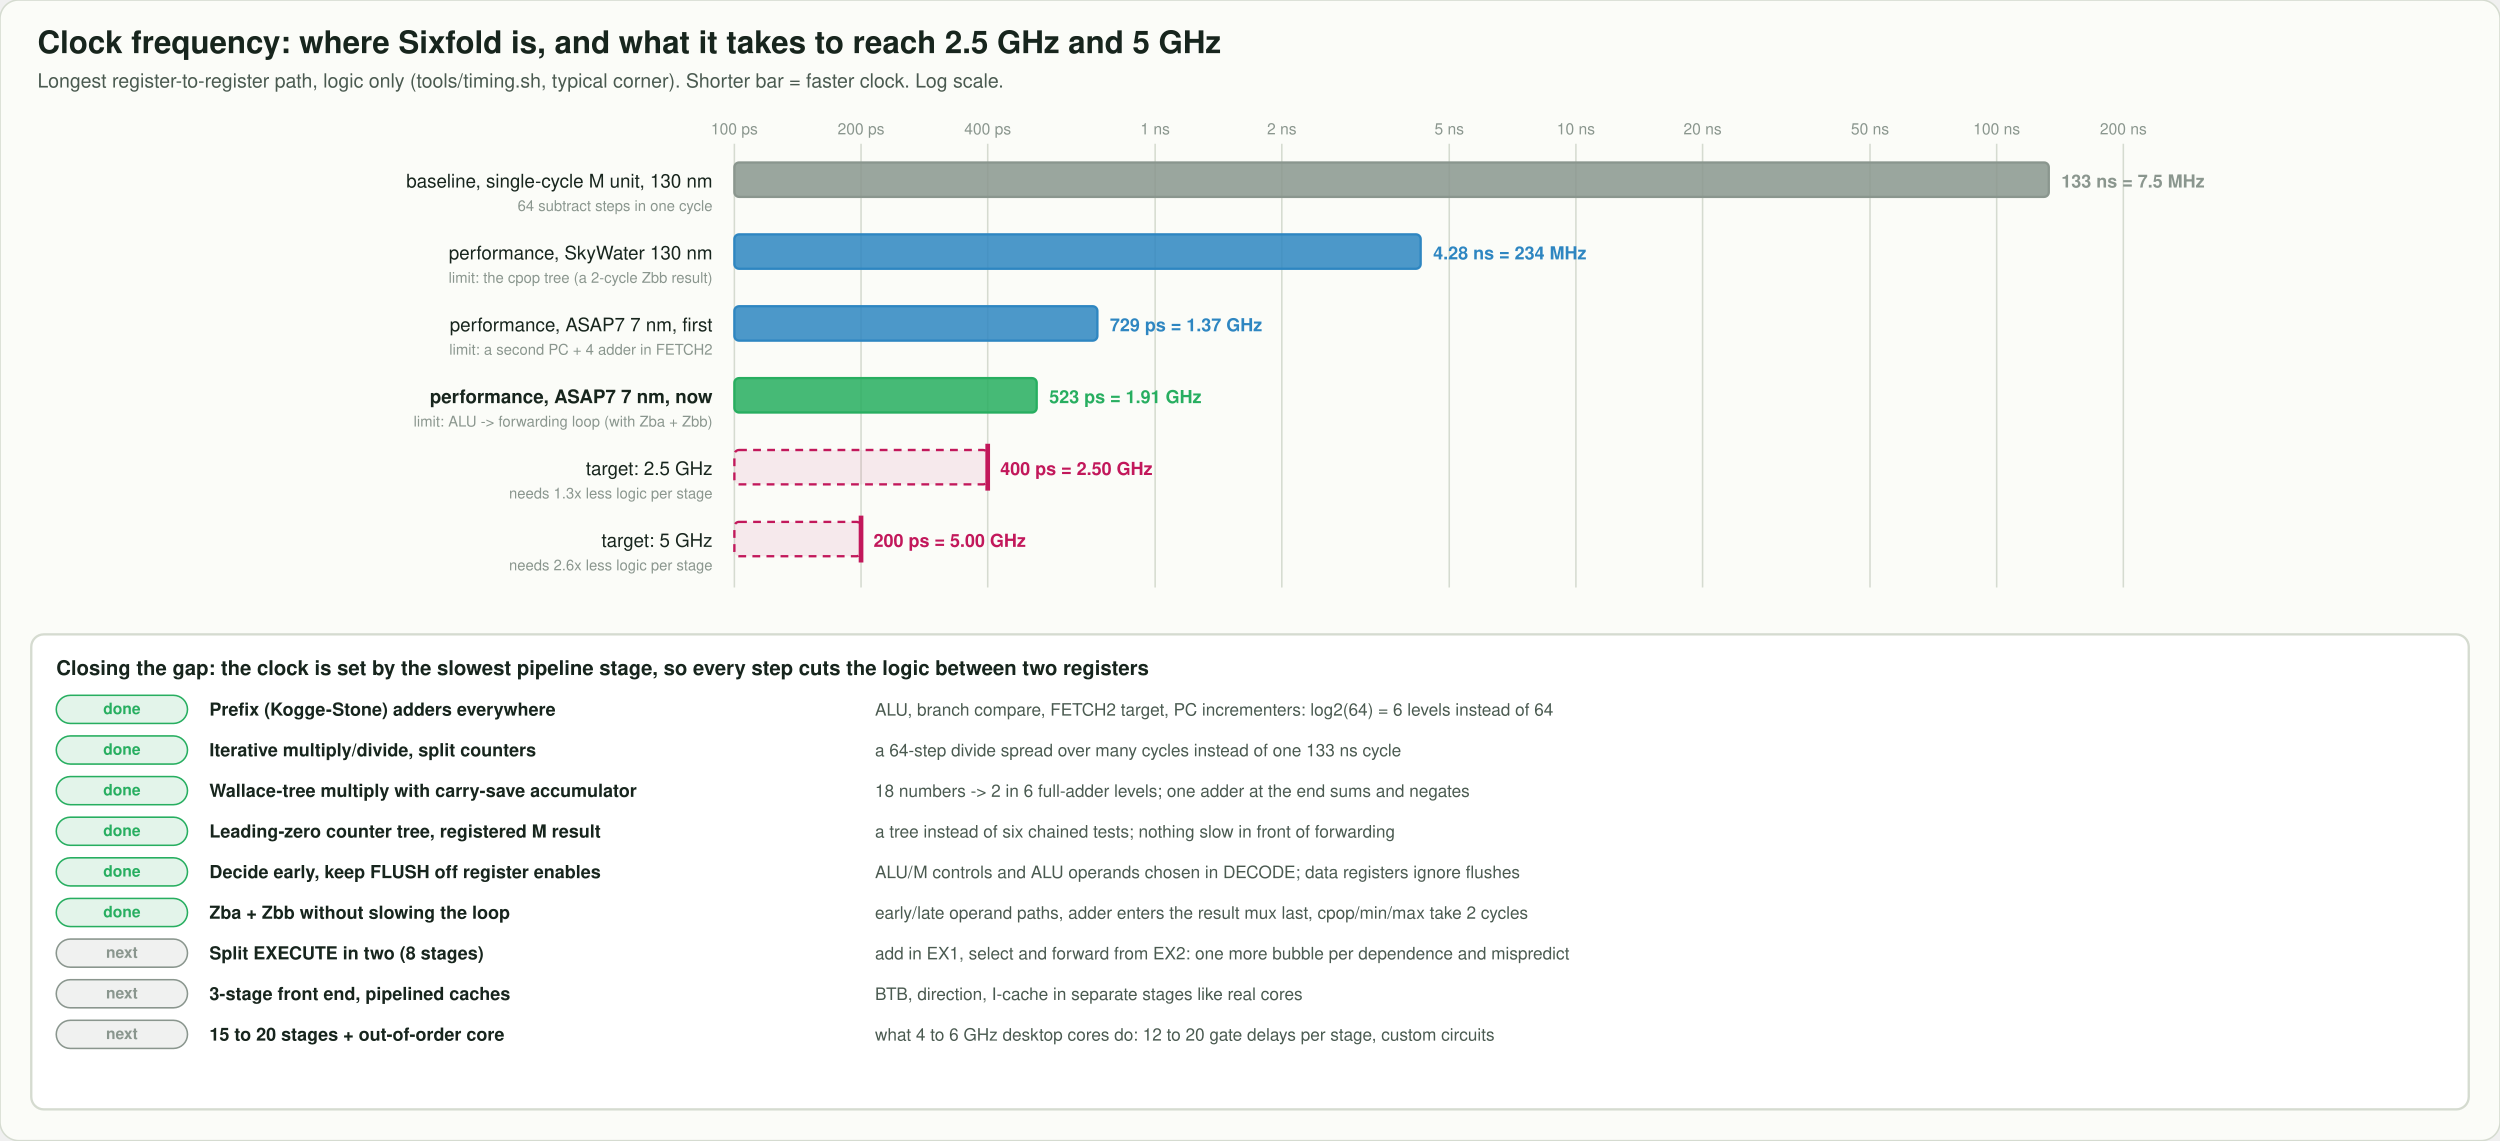
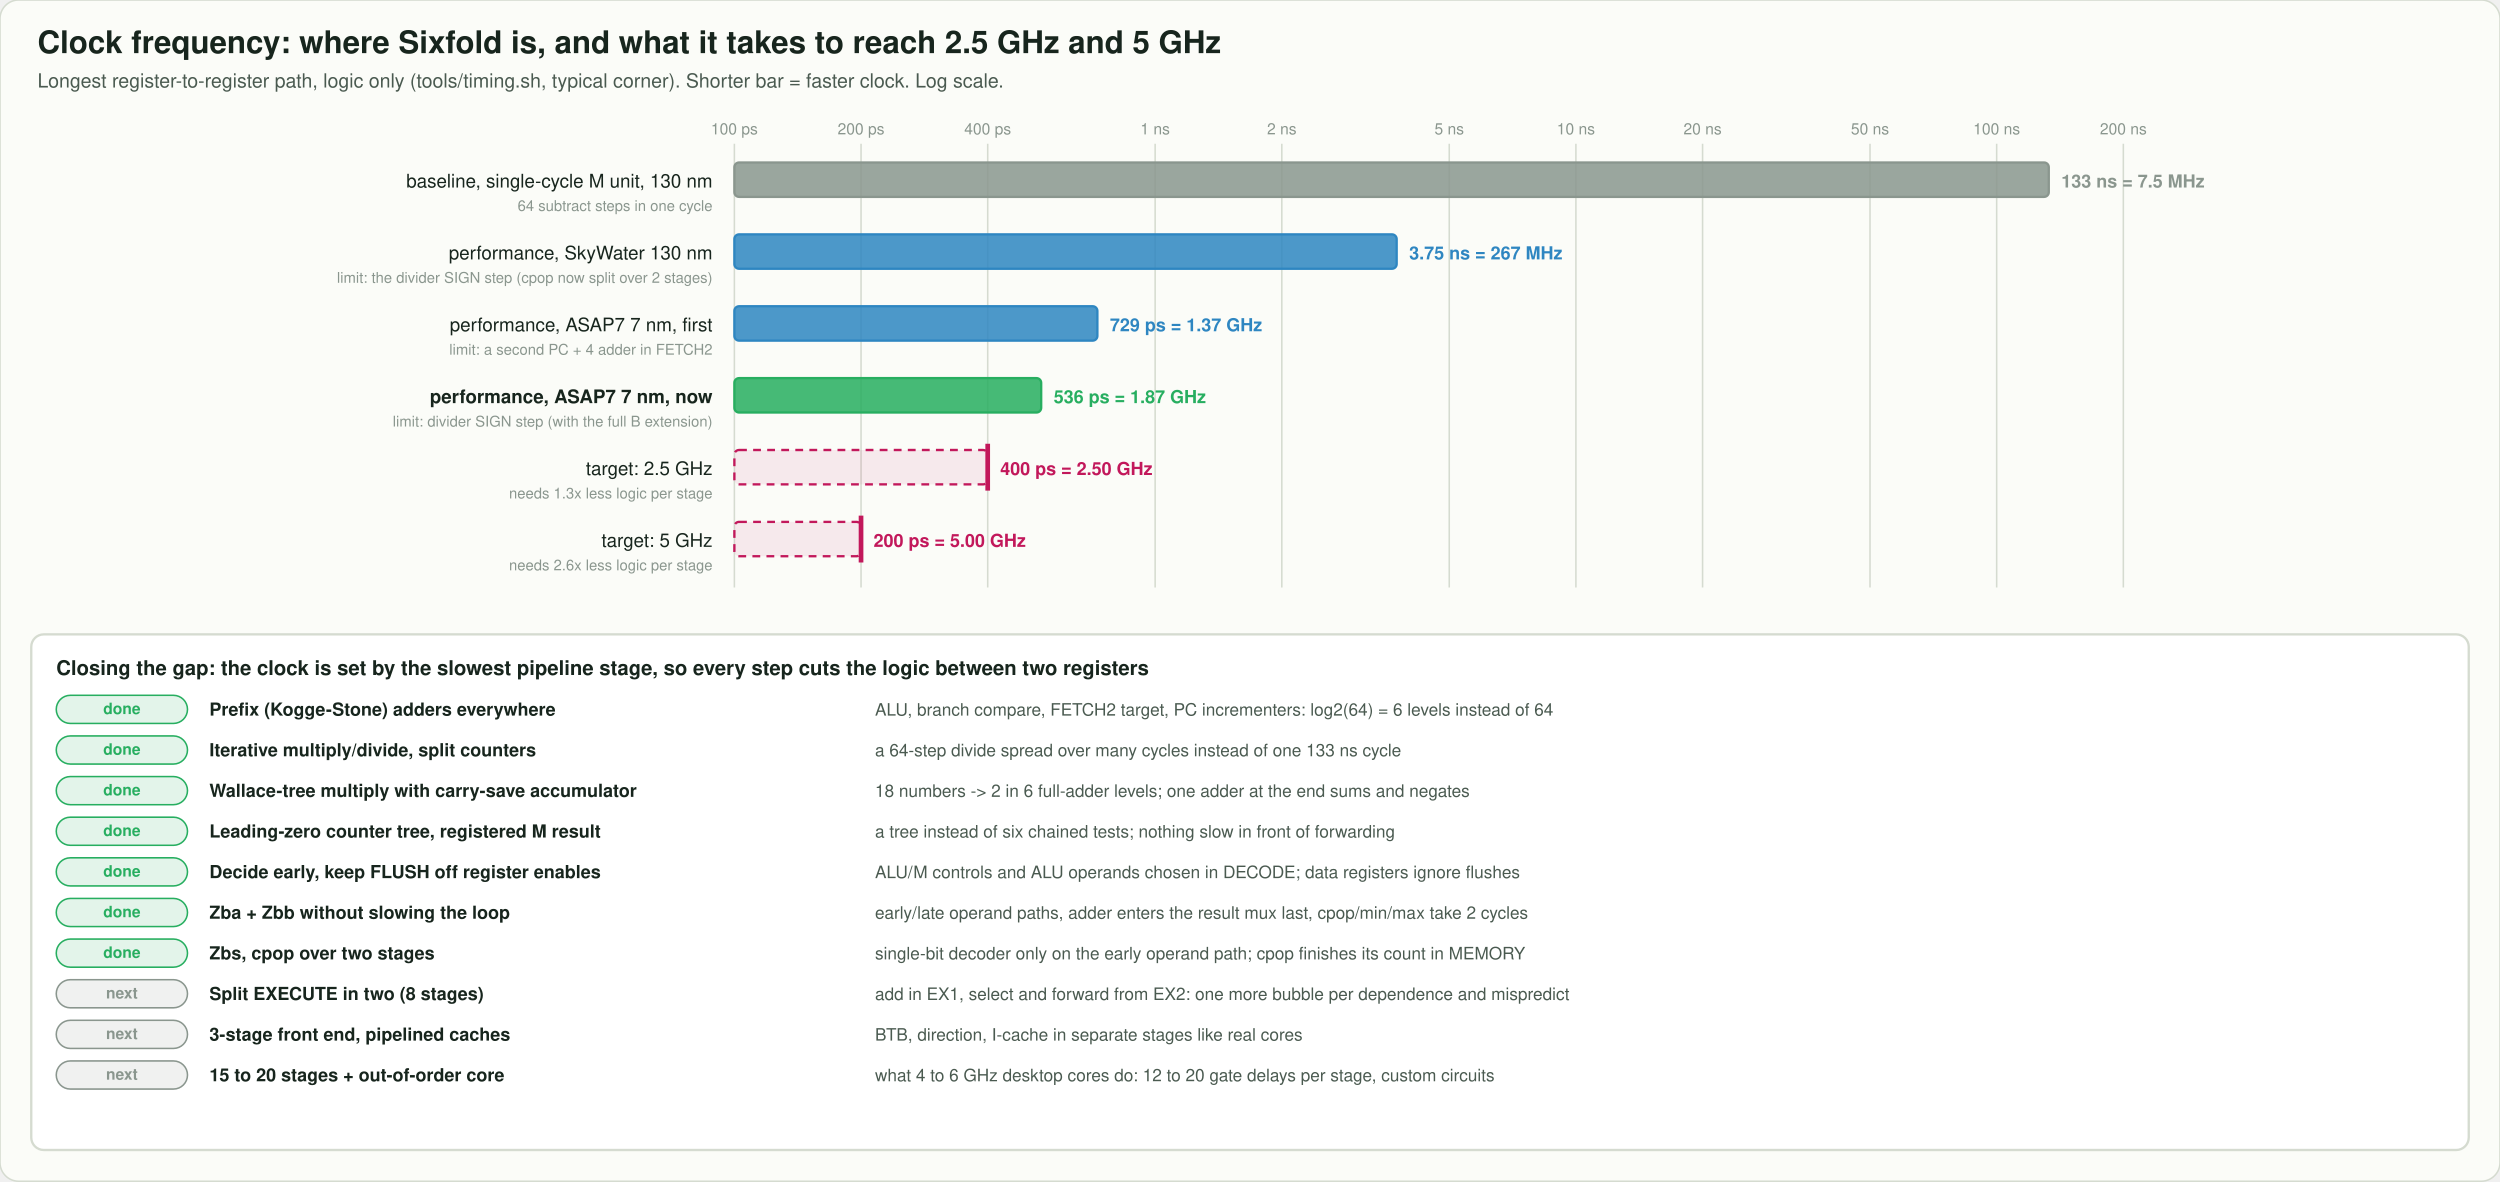
- <svg xmlns="http://www.w3.org/2000/svg" viewBox="0 0 1600 730" width="1600" height="730">
+ <svg xmlns="http://www.w3.org/2000/svg" viewBox="0 0 1600 756" width="1600" height="756">
  <defs>
    <marker id="m-data" viewBox="0 0 10 10" refX="9" refY="5" markerWidth="7" markerHeight="7" orient="auto-start-reverse">
      <path d="M0,0 L10,5 L0,10 z" fill="#2B3A31" />
    </marker>
    <marker id="m-pred" viewBox="0 0 10 10" refX="9" refY="5" markerWidth="7" markerHeight="7" orient="auto-start-reverse">
      <path d="M0,0 L10,5 L0,10 z" fill="#00796B" />
    </marker>
    <marker id="m-flush" viewBox="0 0 10 10" refX="9" refY="5" markerWidth="7" markerHeight="7" orient="auto-start-reverse">
      <path d="M0,0 L10,5 L0,10 z" fill="#C2185B" />
    </marker>
    <marker id="m-F1" viewBox="0 0 10 10" refX="9" refY="5" markerWidth="7" markerHeight="7" orient="auto-start-reverse">
      <path d="M0,0 L10,5 L0,10 z" fill="#2E86C1" />
    </marker>
    <marker id="m-F2" viewBox="0 0 10 10" refX="9" refY="5" markerWidth="7" markerHeight="7" orient="auto-start-reverse">
      <path d="M0,0 L10,5 L0,10 z" fill="#17A2B8" />
    </marker>
    <marker id="m-D" viewBox="0 0 10 10" refX="9" refY="5" markerWidth="7" markerHeight="7" orient="auto-start-reverse">
      <path d="M0,0 L10,5 L0,10 z" fill="#6A5ACD" />
    </marker>
    <marker id="m-E" viewBox="0 0 10 10" refX="9" refY="5" markerWidth="7" markerHeight="7" orient="auto-start-reverse">
      <path d="M0,0 L10,5 L0,10 z" fill="#E08E0B" />
    </marker>
    <marker id="m-M" viewBox="0 0 10 10" refX="9" refY="5" markerWidth="7" markerHeight="7" orient="auto-start-reverse">
      <path d="M0,0 L10,5 L0,10 z" fill="#27AE60" />
    </marker>
    <marker id="m-tag" viewBox="0 0 10 10" refX="9" refY="5" markerWidth="7" markerHeight="7" orient="auto-start-reverse">
      <path d="M0,0 L10,5 L0,10 z" fill="#C9982E" />
    </marker>
    <marker id="m-idx" viewBox="0 0 10 10" refX="9" refY="5" markerWidth="7" markerHeight="7" orient="auto-start-reverse">
      <path d="M0,0 L10,5 L0,10 z" fill="#17A2B8" />
    </marker>
    <marker id="m-off" viewBox="0 0 10 10" refX="9" refY="5" markerWidth="7" markerHeight="7" orient="auto-start-reverse">
      <path d="M0,0 L10,5 L0,10 z" fill="#6A5ACD" />
    </marker>
    <marker id="m-hit" viewBox="0 0 10 10" refX="9" refY="5" markerWidth="7" markerHeight="7" orient="auto-start-reverse">
      <path d="M0,0 L10,5 L0,10 z" fill="#1E8449" />
    </marker>
    <marker id="m-miss" viewBox="0 0 10 10" refX="9" refY="5" markerWidth="7" markerHeight="7" orient="auto-start-reverse">
      <path d="M0,0 L10,5 L0,10 z" fill="#C0392B" />
    </marker>
    <marker id="m-sub" viewBox="0 0 10 10" refX="9" refY="5" markerWidth="7" markerHeight="7" orient="auto-start-reverse">
      <path d="M0,0 L10,5 L0,10 z" fill="#4A5A50" />
    </marker>
  </defs>
  <rect width="100%" height="100%" rx="12" fill="#FBFCF8" stroke="#D5DBD0" />
  <text x="24" y="34" font-family="'IBM Plex Sans','Segoe UI',Helvetica,Arial,sans-serif" font-size="20" font-weight="700" fill="#17251D" text-anchor="start">Clock frequency: where Sixfold is, and what it takes to reach 2.5 GHz and 5 GHz</text>
  <text x="24" y="56" font-family="'IBM Plex Sans','Segoe UI',Helvetica,Arial,sans-serif" font-size="12.5" font-weight="400" fill="#4A5A50" text-anchor="start">Longest register-to-register path, logic only (tools/timing.sh, typical corner). Shorter bar = faster clock. Log scale.</text>
  <line x1="470" y1="92" x2="470" y2="376" stroke="#D5DBD0" stroke-width="1" />
  <text x="470" y="86" font-family="'IBM Plex Sans','Segoe UI',Helvetica,Arial,sans-serif" font-size="10" font-weight="400" fill="#8A968E" text-anchor="middle">100 ps</text>
  <line x1="551.064" y1="92" x2="551.064" y2="376" stroke="#D5DBD0" stroke-width="1" />
  <text x="551.064" y="86" font-family="'IBM Plex Sans','Segoe UI',Helvetica,Arial,sans-serif" font-size="10" font-weight="400" fill="#8A968E" text-anchor="middle">200 ps</text>
  <line x1="632.129" y1="92" x2="632.129" y2="376" stroke="#D5DBD0" stroke-width="1" />
  <text x="632.129" y="86" font-family="'IBM Plex Sans','Segoe UI',Helvetica,Arial,sans-serif" font-size="10" font-weight="400" fill="#8A968E" text-anchor="middle">400 ps</text>
  <line x1="739.29" y1="92" x2="739.29" y2="376" stroke="#D5DBD0" stroke-width="1" />
  <text x="739.29" y="86" font-family="'IBM Plex Sans','Segoe UI',Helvetica,Arial,sans-serif" font-size="10" font-weight="400" fill="#8A968E" text-anchor="middle">1 ns</text>
  <line x1="820.355" y1="92" x2="820.355" y2="376" stroke="#D5DBD0" stroke-width="1" />
  <text x="820.355" y="86" font-family="'IBM Plex Sans','Segoe UI',Helvetica,Arial,sans-serif" font-size="10" font-weight="400" fill="#8A968E" text-anchor="middle">2 ns</text>
  <line x1="927.516" y1="92" x2="927.516" y2="376" stroke="#D5DBD0" stroke-width="1" />
  <text x="927.516" y="86" font-family="'IBM Plex Sans','Segoe UI',Helvetica,Arial,sans-serif" font-size="10" font-weight="400" fill="#8A968E" text-anchor="middle">5 ns</text>
  <line x1="1008.581" y1="92" x2="1008.581" y2="376" stroke="#D5DBD0" stroke-width="1" />
  <text x="1008.581" y="86" font-family="'IBM Plex Sans','Segoe UI',Helvetica,Arial,sans-serif" font-size="10" font-weight="400" fill="#8A968E" text-anchor="middle">10 ns</text>
  <line x1="1089.645" y1="92" x2="1089.645" y2="376" stroke="#D5DBD0" stroke-width="1" />
  <text x="1089.645" y="86" font-family="'IBM Plex Sans','Segoe UI',Helvetica,Arial,sans-serif" font-size="10" font-weight="400" fill="#8A968E" text-anchor="middle">20 ns</text>
  <line x1="1196.807" y1="92" x2="1196.807" y2="376" stroke="#D5DBD0" stroke-width="1" />
  <text x="1196.807" y="86" font-family="'IBM Plex Sans','Segoe UI',Helvetica,Arial,sans-serif" font-size="10" font-weight="400" fill="#8A968E" text-anchor="middle">50 ns</text>
  <line x1="1277.871" y1="92" x2="1277.871" y2="376" stroke="#D5DBD0" stroke-width="1" />
  <text x="1277.871" y="86" font-family="'IBM Plex Sans','Segoe UI',Helvetica,Arial,sans-serif" font-size="10" font-weight="400" fill="#8A968E" text-anchor="middle">100 ns</text>
  <line x1="1358.936" y1="92" x2="1358.936" y2="376" stroke="#D5DBD0" stroke-width="1" />
  <text x="1358.936" y="86" font-family="'IBM Plex Sans','Segoe UI',Helvetica,Arial,sans-serif" font-size="10" font-weight="400" fill="#8A968E" text-anchor="middle">200 ns</text>
  <text x="456" y="120" font-family="'IBM Plex Sans','Segoe UI',Helvetica,Arial,sans-serif" font-size="12" font-weight="400" fill="#17251D" text-anchor="end">baseline, single-cycle M unit, 130 nm</text>
  <rect x="470" y="104" width="841.223" height="22" rx="3" fill="#8A968E" stroke="#8A968E" stroke-width="1.5" fill-opacity="0.85" />
  <text x="1319.223" y="120" font-family="'IBM Plex Sans','Segoe UI',Helvetica,Arial,sans-serif" font-size="11.5" font-weight="700" fill="#8A968E" text-anchor="start">133 ns  =  7.5 MHz</text>
  <text x="456" y="135" font-family="'IBM Plex Sans','Segoe UI',Helvetica,Arial,sans-serif" font-size="9.5" font-weight="400" fill="#8A968E" text-anchor="end">64 subtract steps in one cycle</text>
  <text x="456" y="166" font-family="'IBM Plex Sans','Segoe UI',Helvetica,Arial,sans-serif" font-size="12" font-weight="400" fill="#17251D" text-anchor="end">performance, SkyWater 130 nm</text>
-   <rect x="470" y="150" width="439.223" height="22" rx="3" fill="#2E86C1" stroke="#2E86C1" stroke-width="1.5" fill-opacity="0.85" />
-   <text x="917.223" y="166" font-family="'IBM Plex Sans','Segoe UI',Helvetica,Arial,sans-serif" font-size="11.5" font-weight="700" fill="#2E86C1" text-anchor="start">4.28 ns  =  234 MHz</text>
-   <text x="456" y="181" font-family="'IBM Plex Sans','Segoe UI',Helvetica,Arial,sans-serif" font-size="9.5" font-weight="400" fill="#8A968E" text-anchor="end">limit: the cpop tree (a 2-cycle Zbb result)</text>
+   <rect x="470" y="150" width="423.871" height="22" rx="3" fill="#2E86C1" stroke="#2E86C1" stroke-width="1.5" fill-opacity="0.85" />
+   <text x="901.871" y="166" font-family="'IBM Plex Sans','Segoe UI',Helvetica,Arial,sans-serif" font-size="11.5" font-weight="700" fill="#2E86C1" text-anchor="start">3.75 ns  =  267 MHz</text>
+   <text x="456" y="181" font-family="'IBM Plex Sans','Segoe UI',Helvetica,Arial,sans-serif" font-size="9.5" font-weight="400" fill="#8A968E" text-anchor="end">limit: the divider SIGN step (cpop now split over 2 stages)</text>
  <text x="456" y="212" font-family="'IBM Plex Sans','Segoe UI',Helvetica,Arial,sans-serif" font-size="12" font-weight="400" fill="#17251D" text-anchor="end">performance, ASAP7 7 nm, first</text>
  <rect x="470" y="196" width="232.324" height="22" rx="3" fill="#2E86C1" stroke="#2E86C1" stroke-width="1.5" fill-opacity="0.85" />
  <text x="710.324" y="212" font-family="'IBM Plex Sans','Segoe UI',Helvetica,Arial,sans-serif" font-size="11.5" font-weight="700" fill="#2E86C1" text-anchor="start">729 ps  =  1.37 GHz</text>
  <text x="456" y="227" font-family="'IBM Plex Sans','Segoe UI',Helvetica,Arial,sans-serif" font-size="9.5" font-weight="400" fill="#8A968E" text-anchor="end">limit: a second PC + 4 adder in FETCH2</text>
  <text x="456" y="258" font-family="'IBM Plex Sans','Segoe UI',Helvetica,Arial,sans-serif" font-size="12" font-weight="700" fill="#17251D" text-anchor="end">performance, ASAP7 7 nm, now</text>
-   <rect x="470" y="242" width="193.486" height="22" rx="3" fill="#27AE60" stroke="#27AE60" stroke-width="1.5" fill-opacity="0.85" />
-   <text x="671.486" y="258" font-family="'IBM Plex Sans','Segoe UI',Helvetica,Arial,sans-serif" font-size="11.5" font-weight="700" fill="#27AE60" text-anchor="start">523 ps  =  1.91 GHz</text>
-   <text x="456" y="273" font-family="'IBM Plex Sans','Segoe UI',Helvetica,Arial,sans-serif" font-size="9.5" font-weight="400" fill="#8A968E" text-anchor="end">limit: ALU -&gt; forwarding loop (with Zba + Zbb)</text>
+   <rect x="470" y="242" width="196.357" height="22" rx="3" fill="#27AE60" stroke="#27AE60" stroke-width="1.5" fill-opacity="0.85" />
+   <text x="674.357" y="258" font-family="'IBM Plex Sans','Segoe UI',Helvetica,Arial,sans-serif" font-size="11.5" font-weight="700" fill="#27AE60" text-anchor="start">536 ps  =  1.87 GHz</text>
+   <text x="456" y="273" font-family="'IBM Plex Sans','Segoe UI',Helvetica,Arial,sans-serif" font-size="9.5" font-weight="400" fill="#8A968E" text-anchor="end">limit: divider SIGN step (with the full B extension)</text>
  <text x="456" y="304" font-family="'IBM Plex Sans','Segoe UI',Helvetica,Arial,sans-serif" font-size="12" font-weight="400" fill="#17251D" text-anchor="end">target: 2.5 GHz</text>
  <line x1="632.129" y1="284" x2="632.129" y2="314" stroke="#C2185B" stroke-width="3" />
  <rect x="470" y="288" width="162.129" height="22" rx="3" fill="#C2185B" stroke="#C2185B" stroke-width="1.5" stroke-dasharray="5 4" fill-opacity="0.08" />
  <text x="640.129" y="304" font-family="'IBM Plex Sans','Segoe UI',Helvetica,Arial,sans-serif" font-size="11.5" font-weight="700" fill="#C2185B" text-anchor="start">400 ps  =  2.50 GHz</text>
  <text x="456" y="319" font-family="'IBM Plex Sans','Segoe UI',Helvetica,Arial,sans-serif" font-size="9.5" font-weight="400" fill="#8A968E" text-anchor="end">needs 1.3x less logic per stage</text>
  <text x="456" y="350" font-family="'IBM Plex Sans','Segoe UI',Helvetica,Arial,sans-serif" font-size="12" font-weight="400" fill="#17251D" text-anchor="end">target: 5 GHz</text>
  <line x1="551.064" y1="330" x2="551.064" y2="360" stroke="#C2185B" stroke-width="3" />
  <rect x="470" y="334" width="81.064" height="22" rx="3" fill="#C2185B" stroke="#C2185B" stroke-width="1.5" stroke-dasharray="5 4" fill-opacity="0.08" />
  <text x="559.064" y="350" font-family="'IBM Plex Sans','Segoe UI',Helvetica,Arial,sans-serif" font-size="11.5" font-weight="700" fill="#C2185B" text-anchor="start">200 ps  =  5.00 GHz</text>
  <text x="456" y="365" font-family="'IBM Plex Sans','Segoe UI',Helvetica,Arial,sans-serif" font-size="9.5" font-weight="400" fill="#8A968E" text-anchor="end">needs 2.6x less logic per stage</text>
-   <rect x="20" y="406" width="1560" height="304" rx="8" fill="#FFF" stroke="#D5DBD0" stroke-width="1.5" />
+   <rect x="20" y="406" width="1560" height="330" rx="8" fill="#FFF" stroke="#D5DBD0" stroke-width="1.5" />
  <text x="36" y="432" font-family="'IBM Plex Sans','Segoe UI',Helvetica,Arial,sans-serif" font-size="13" font-weight="700" fill="#17251D" text-anchor="start">Closing the gap: the clock is set by the slowest pipeline stage, so every step cuts the logic between two registers</text>
  <rect x="36" y="445" width="84" height="18" rx="9" fill="#27AE60" fill-opacity="0.13" stroke="#27AE60" />
  <text x="78" y="457" font-family="'IBM Plex Sans','Segoe UI',Helvetica,Arial,sans-serif" font-size="10" font-weight="700" fill="#27AE60" text-anchor="middle">done</text>
  <text x="134" y="458" font-family="'IBM Plex Sans','Segoe UI',Helvetica,Arial,sans-serif" font-size="11.5" font-weight="700" fill="#17251D" text-anchor="start">Prefix (Kogge-Stone) adders everywhere</text>
  <text x="560" y="458" font-family="'IBM Plex Sans','Segoe UI',Helvetica,Arial,sans-serif" font-size="11" font-weight="400" fill="#4A5A50" text-anchor="start">ALU, branch compare, FETCH2 target, PC incrementers: log2(64) = 6 levels instead of 64</text>
  <rect x="36" y="471" width="84" height="18" rx="9" fill="#27AE60" fill-opacity="0.13" stroke="#27AE60" />
  <text x="78" y="483" font-family="'IBM Plex Sans','Segoe UI',Helvetica,Arial,sans-serif" font-size="10" font-weight="700" fill="#27AE60" text-anchor="middle">done</text>
  <text x="134" y="484" font-family="'IBM Plex Sans','Segoe UI',Helvetica,Arial,sans-serif" font-size="11.5" font-weight="700" fill="#17251D" text-anchor="start">Iterative multiply/divide, split counters</text>
  <text x="560" y="484" font-family="'IBM Plex Sans','Segoe UI',Helvetica,Arial,sans-serif" font-size="11" font-weight="400" fill="#4A5A50" text-anchor="start">a 64-step divide spread over many cycles instead of one 133 ns cycle</text>
  <rect x="36" y="497" width="84" height="18" rx="9" fill="#27AE60" fill-opacity="0.13" stroke="#27AE60" />
  <text x="78" y="509" font-family="'IBM Plex Sans','Segoe UI',Helvetica,Arial,sans-serif" font-size="10" font-weight="700" fill="#27AE60" text-anchor="middle">done</text>
  <text x="134" y="510" font-family="'IBM Plex Sans','Segoe UI',Helvetica,Arial,sans-serif" font-size="11.5" font-weight="700" fill="#17251D" text-anchor="start">Wallace-tree multiply with carry-save accumulator</text>
  <text x="560" y="510" font-family="'IBM Plex Sans','Segoe UI',Helvetica,Arial,sans-serif" font-size="11" font-weight="400" fill="#4A5A50" text-anchor="start">18 numbers -&gt; 2 in 6 full-adder levels; one adder at the end sums and negates</text>
  <rect x="36" y="523" width="84" height="18" rx="9" fill="#27AE60" fill-opacity="0.13" stroke="#27AE60" />
  <text x="78" y="535" font-family="'IBM Plex Sans','Segoe UI',Helvetica,Arial,sans-serif" font-size="10" font-weight="700" fill="#27AE60" text-anchor="middle">done</text>
  <text x="134" y="536" font-family="'IBM Plex Sans','Segoe UI',Helvetica,Arial,sans-serif" font-size="11.5" font-weight="700" fill="#17251D" text-anchor="start">Leading-zero counter tree, registered M result</text>
  <text x="560" y="536" font-family="'IBM Plex Sans','Segoe UI',Helvetica,Arial,sans-serif" font-size="11" font-weight="400" fill="#4A5A50" text-anchor="start">a tree instead of six chained tests; nothing slow in front of forwarding</text>
  <rect x="36" y="549" width="84" height="18" rx="9" fill="#27AE60" fill-opacity="0.13" stroke="#27AE60" />
  <text x="78" y="561" font-family="'IBM Plex Sans','Segoe UI',Helvetica,Arial,sans-serif" font-size="10" font-weight="700" fill="#27AE60" text-anchor="middle">done</text>
  <text x="134" y="562" font-family="'IBM Plex Sans','Segoe UI',Helvetica,Arial,sans-serif" font-size="11.5" font-weight="700" fill="#17251D" text-anchor="start">Decide early, keep FLUSH off register enables</text>
  <text x="560" y="562" font-family="'IBM Plex Sans','Segoe UI',Helvetica,Arial,sans-serif" font-size="11" font-weight="400" fill="#4A5A50" text-anchor="start">ALU/M controls and ALU operands chosen in DECODE; data registers ignore flushes</text>
  <rect x="36" y="575" width="84" height="18" rx="9" fill="#27AE60" fill-opacity="0.13" stroke="#27AE60" />
  <text x="78" y="587" font-family="'IBM Plex Sans','Segoe UI',Helvetica,Arial,sans-serif" font-size="10" font-weight="700" fill="#27AE60" text-anchor="middle">done</text>
  <text x="134" y="588" font-family="'IBM Plex Sans','Segoe UI',Helvetica,Arial,sans-serif" font-size="11.5" font-weight="700" fill="#17251D" text-anchor="start">Zba + Zbb without slowing the loop</text>
  <text x="560" y="588" font-family="'IBM Plex Sans','Segoe UI',Helvetica,Arial,sans-serif" font-size="11" font-weight="400" fill="#4A5A50" text-anchor="start">early/late operand paths, adder enters the result mux last, cpop/min/max take 2 cycles</text>
-   <rect x="36" y="601" width="84" height="18" rx="9" fill="#8A968E" fill-opacity="0.13" stroke="#8A968E" />
-   <text x="78" y="613" font-family="'IBM Plex Sans','Segoe UI',Helvetica,Arial,sans-serif" font-size="10" font-weight="700" fill="#8A968E" text-anchor="middle">next</text>
-   <text x="134" y="614" font-family="'IBM Plex Sans','Segoe UI',Helvetica,Arial,sans-serif" font-size="11.5" font-weight="700" fill="#17251D" text-anchor="start">Split EXECUTE in two (8 stages)</text>
-   <text x="560" y="614" font-family="'IBM Plex Sans','Segoe UI',Helvetica,Arial,sans-serif" font-size="11" font-weight="400" fill="#4A5A50" text-anchor="start">add in EX1, select and forward from EX2: one more bubble per dependence and mispredict</text>
+   <rect x="36" y="601" width="84" height="18" rx="9" fill="#27AE60" fill-opacity="0.13" stroke="#27AE60" />
+   <text x="78" y="613" font-family="'IBM Plex Sans','Segoe UI',Helvetica,Arial,sans-serif" font-size="10" font-weight="700" fill="#27AE60" text-anchor="middle">done</text>
+   <text x="134" y="614" font-family="'IBM Plex Sans','Segoe UI',Helvetica,Arial,sans-serif" font-size="11.5" font-weight="700" fill="#17251D" text-anchor="start">Zbs, cpop over two stages</text>
+   <text x="560" y="614" font-family="'IBM Plex Sans','Segoe UI',Helvetica,Arial,sans-serif" font-size="11" font-weight="400" fill="#4A5A50" text-anchor="start">single-bit decoder only on the early operand path; cpop finishes its count in MEMORY</text>
  <rect x="36" y="627" width="84" height="18" rx="9" fill="#8A968E" fill-opacity="0.13" stroke="#8A968E" />
  <text x="78" y="639" font-family="'IBM Plex Sans','Segoe UI',Helvetica,Arial,sans-serif" font-size="10" font-weight="700" fill="#8A968E" text-anchor="middle">next</text>
-   <text x="134" y="640" font-family="'IBM Plex Sans','Segoe UI',Helvetica,Arial,sans-serif" font-size="11.5" font-weight="700" fill="#17251D" text-anchor="start">3-stage front end, pipelined caches</text>
-   <text x="560" y="640" font-family="'IBM Plex Sans','Segoe UI',Helvetica,Arial,sans-serif" font-size="11" font-weight="400" fill="#4A5A50" text-anchor="start">BTB, direction, I-cache in separate stages like real cores</text>
+   <text x="134" y="640" font-family="'IBM Plex Sans','Segoe UI',Helvetica,Arial,sans-serif" font-size="11.5" font-weight="700" fill="#17251D" text-anchor="start">Split EXECUTE in two (8 stages)</text>
+   <text x="560" y="640" font-family="'IBM Plex Sans','Segoe UI',Helvetica,Arial,sans-serif" font-size="11" font-weight="400" fill="#4A5A50" text-anchor="start">add in EX1, select and forward from EX2: one more bubble per dependence and mispredict</text>
  <rect x="36" y="653" width="84" height="18" rx="9" fill="#8A968E" fill-opacity="0.13" stroke="#8A968E" />
  <text x="78" y="665" font-family="'IBM Plex Sans','Segoe UI',Helvetica,Arial,sans-serif" font-size="10" font-weight="700" fill="#8A968E" text-anchor="middle">next</text>
-   <text x="134" y="666" font-family="'IBM Plex Sans','Segoe UI',Helvetica,Arial,sans-serif" font-size="11.5" font-weight="700" fill="#17251D" text-anchor="start">15 to 20 stages + out-of-order core</text>
-   <text x="560" y="666" font-family="'IBM Plex Sans','Segoe UI',Helvetica,Arial,sans-serif" font-size="11" font-weight="400" fill="#4A5A50" text-anchor="start">what 4 to 6 GHz desktop cores do: 12 to 20 gate delays per stage, custom circuits</text>
+   <text x="134" y="666" font-family="'IBM Plex Sans','Segoe UI',Helvetica,Arial,sans-serif" font-size="11.5" font-weight="700" fill="#17251D" text-anchor="start">3-stage front end, pipelined caches</text>
+   <text x="560" y="666" font-family="'IBM Plex Sans','Segoe UI',Helvetica,Arial,sans-serif" font-size="11" font-weight="400" fill="#4A5A50" text-anchor="start">BTB, direction, I-cache in separate stages like real cores</text>
+   <rect x="36" y="679" width="84" height="18" rx="9" fill="#8A968E" fill-opacity="0.13" stroke="#8A968E" />
+   <text x="78" y="691" font-family="'IBM Plex Sans','Segoe UI',Helvetica,Arial,sans-serif" font-size="10" font-weight="700" fill="#8A968E" text-anchor="middle">next</text>
+   <text x="134" y="692" font-family="'IBM Plex Sans','Segoe UI',Helvetica,Arial,sans-serif" font-size="11.5" font-weight="700" fill="#17251D" text-anchor="start">15 to 20 stages + out-of-order core</text>
+   <text x="560" y="692" font-family="'IBM Plex Sans','Segoe UI',Helvetica,Arial,sans-serif" font-size="11" font-weight="400" fill="#4A5A50" text-anchor="start">what 4 to 6 GHz desktop cores do: 12 to 20 gate delays per stage, custom circuits</text>
</svg>
